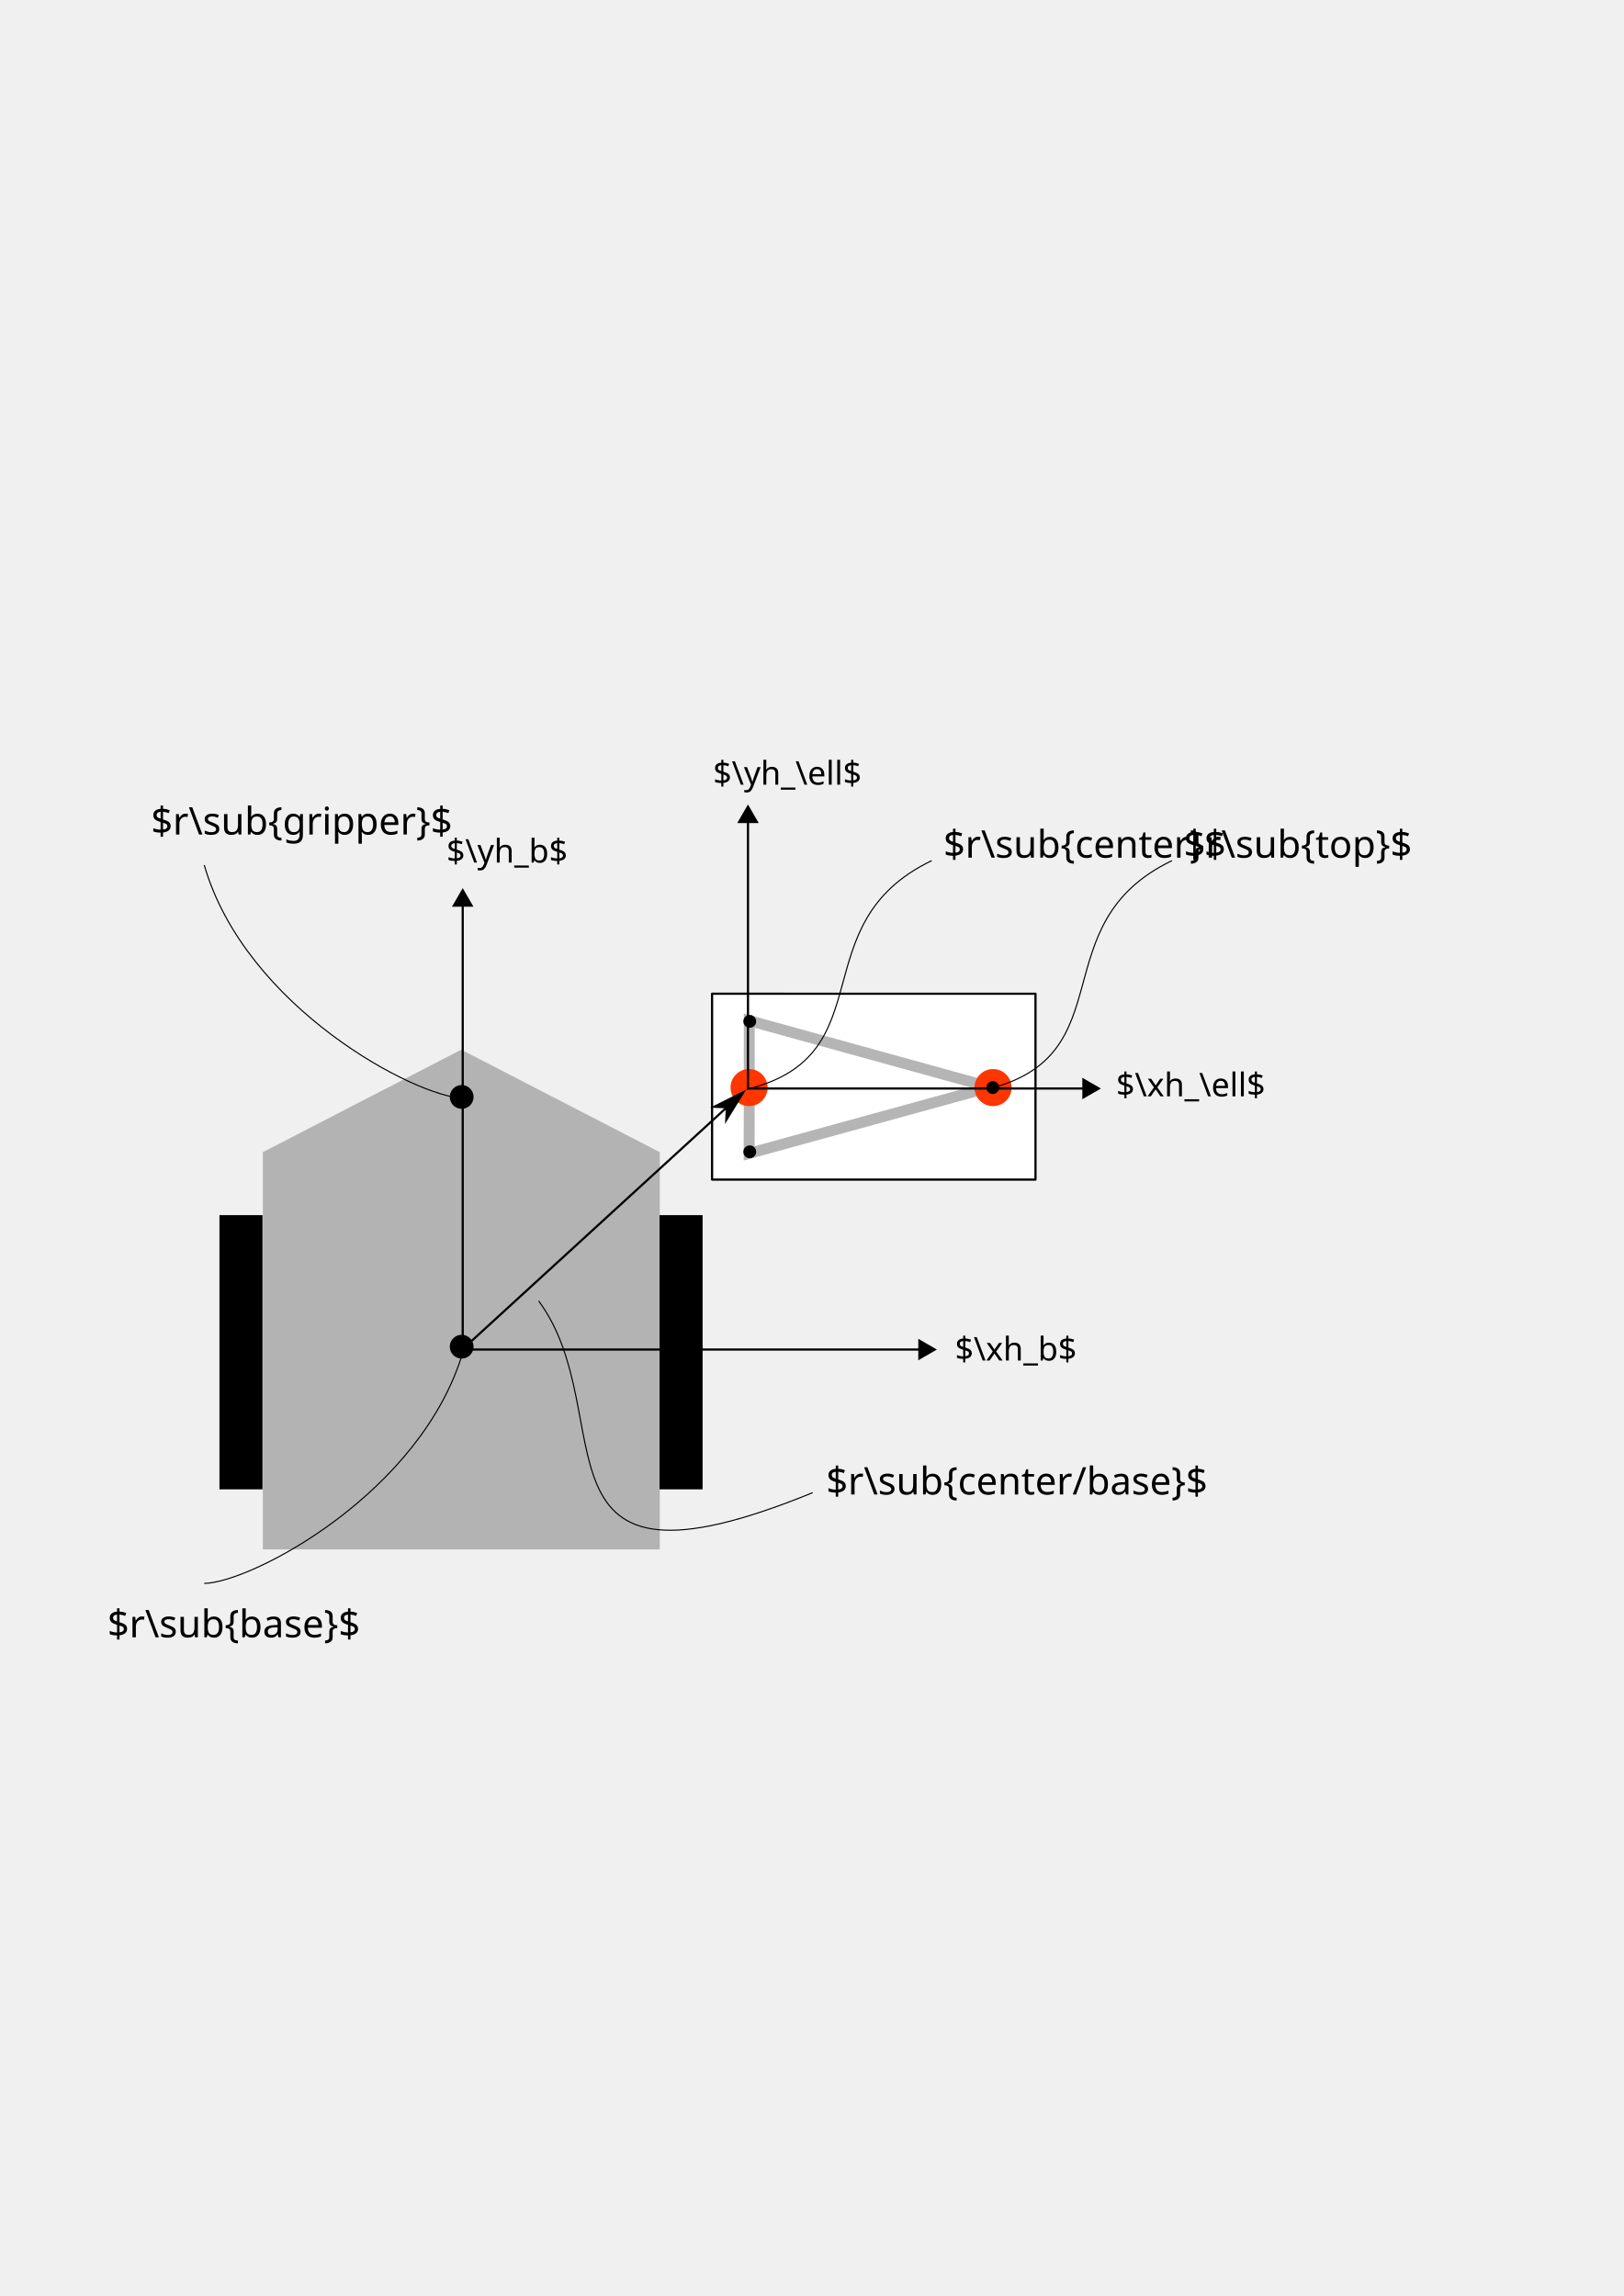
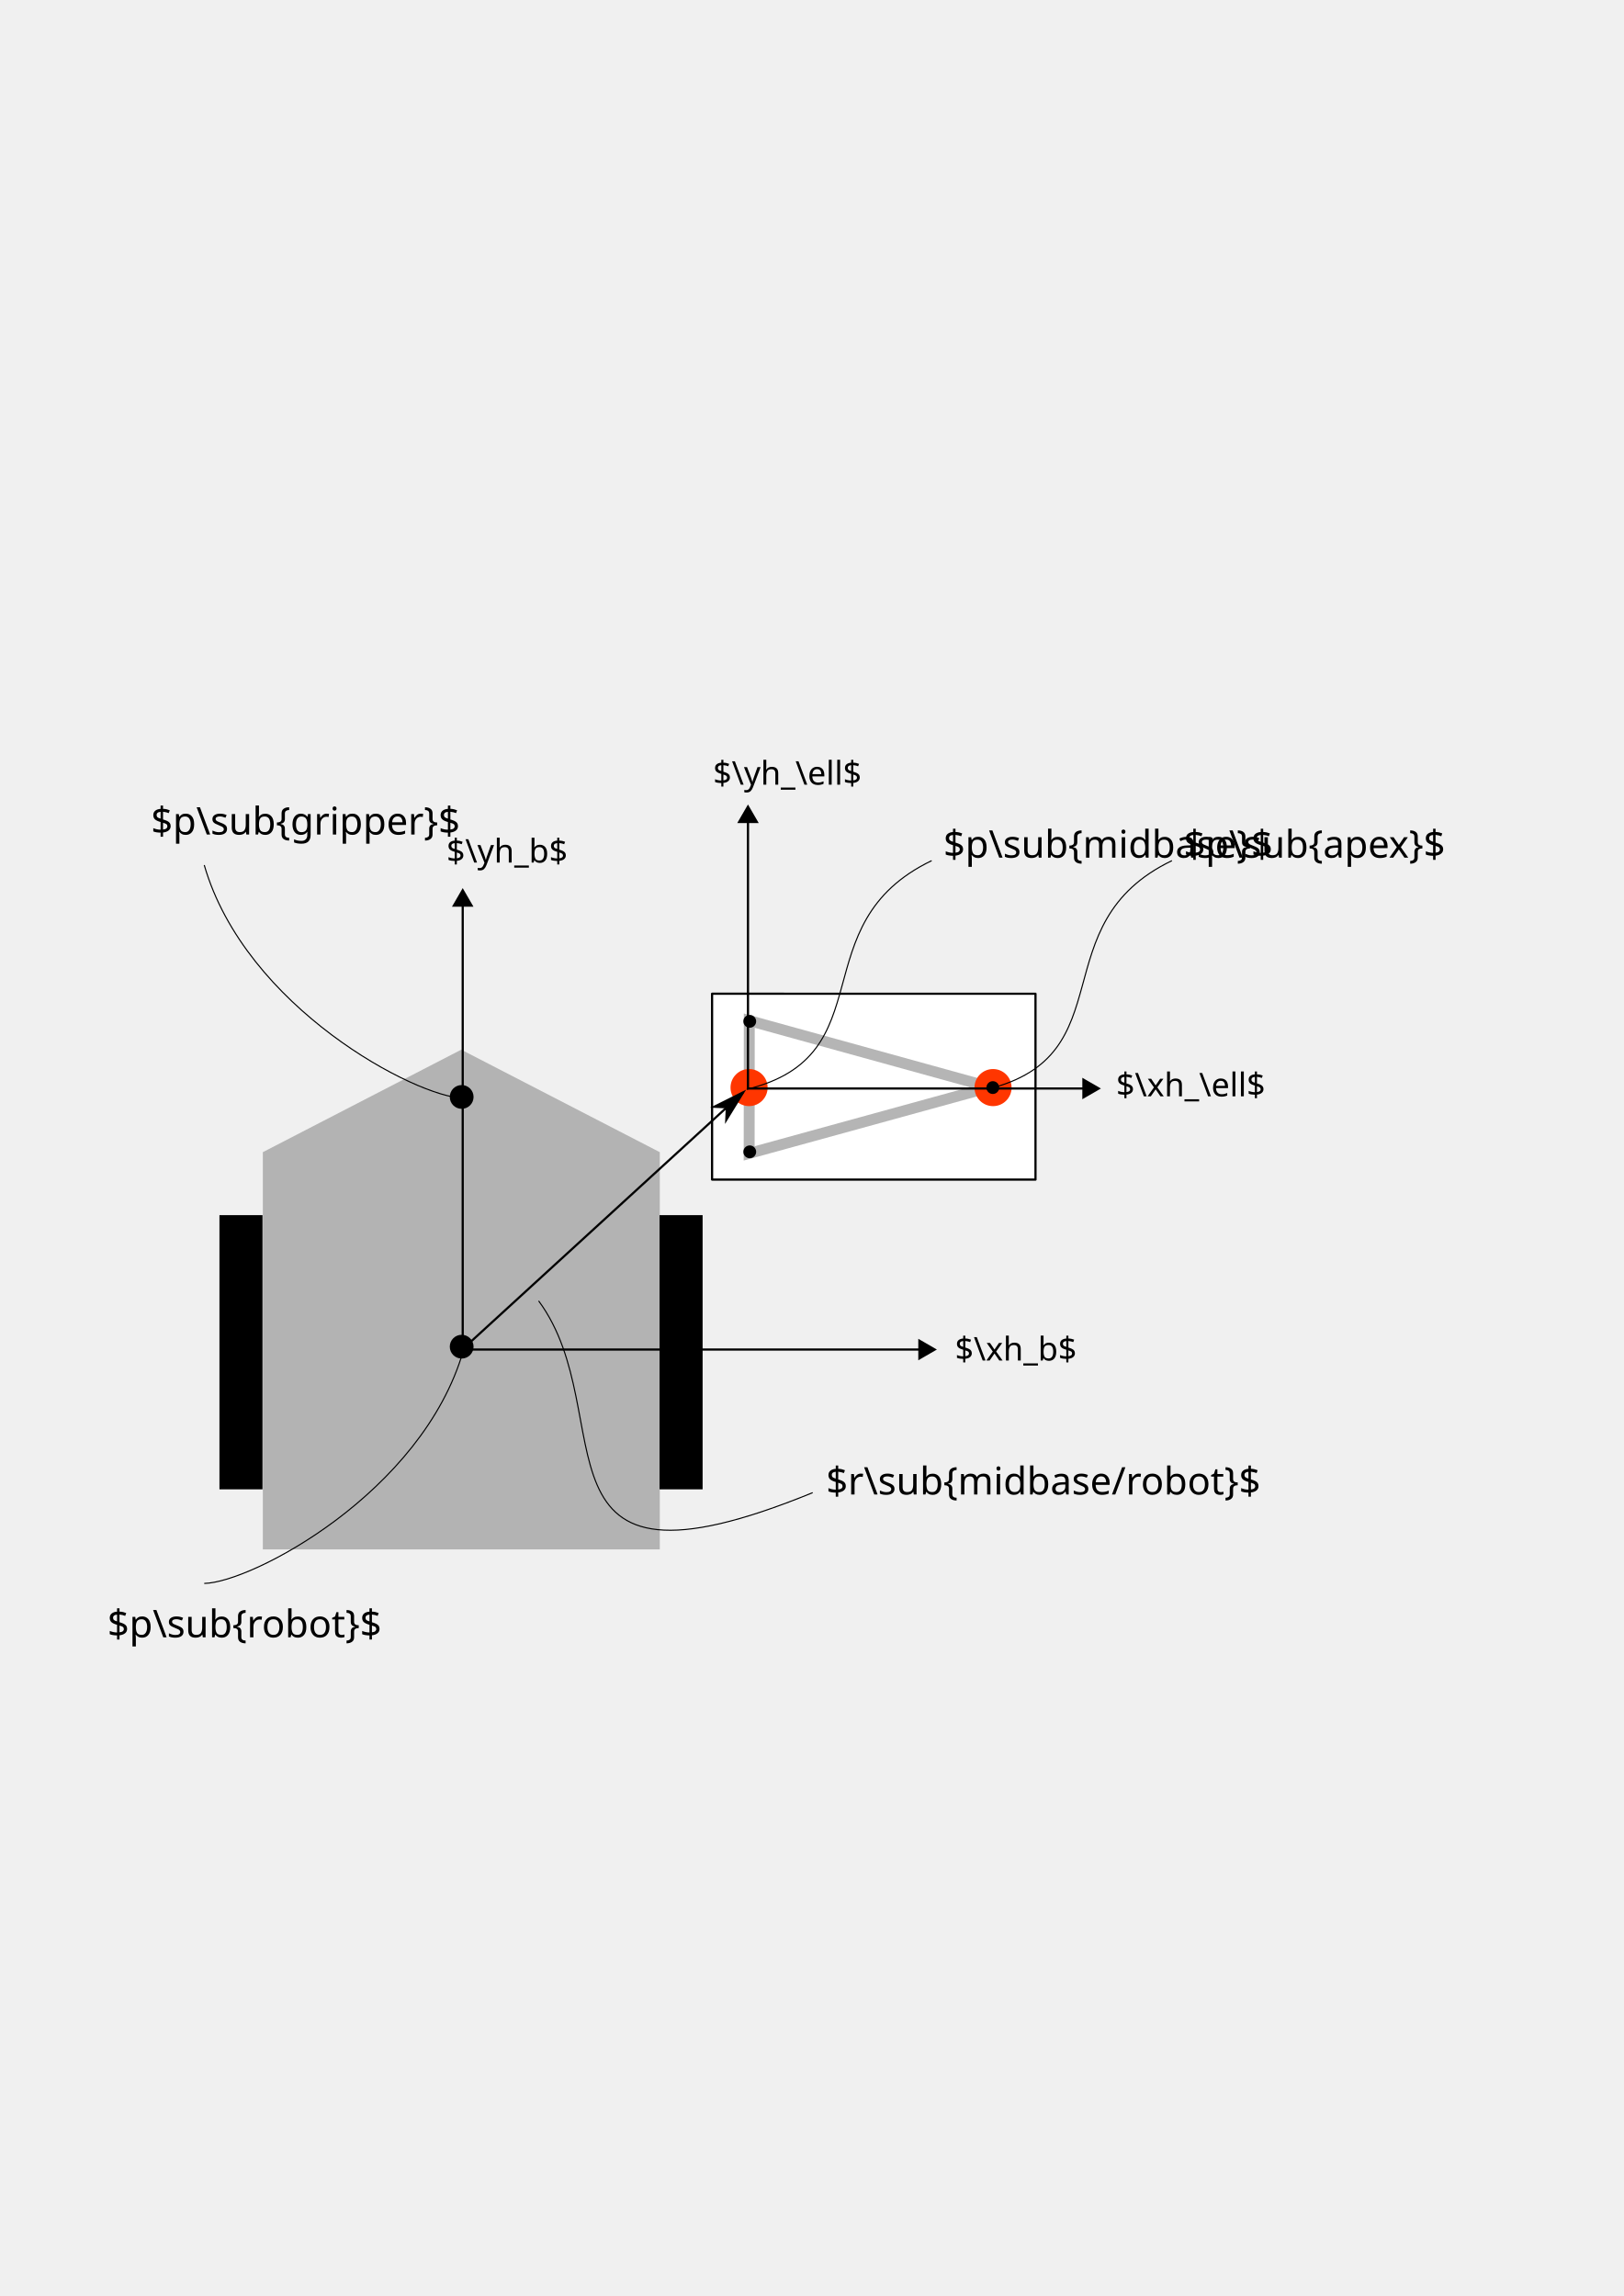
<svg xmlns="http://www.w3.org/2000/svg" width="210mm" height="297mm" viewBox="0 0 744.094 1052.362" id="svg2" version="1.1">
  <defs id="defs4">
    <marker style="overflow:visible" id="marker10744" refX="0.0" refY="0.0" orient="auto">
      <path transform="scale(0.8)" style="fill-rule:evenodd;stroke:#000000;stroke-width:1pt;stroke-opacity:1;fill:#000000;fill-opacity:1" d="M 5.77,0.0 L -2.88,5.0 L -2.88,-5.0 L 5.77,0.0 z " id="path10746" />
    </marker>
    <marker style="overflow:visible" id="marker10680" refX="0.0" refY="0.0" orient="auto">
      <path transform="scale(-0.8)" style="fill-rule:evenodd;stroke:#000000;stroke-width:1pt;stroke-opacity:1;fill:#000000;fill-opacity:1" d="M 5.77,0.0 L -2.88,5.0 L -2.88,-5.0 L 5.77,0.0 z " id="path10682" />
    </marker>
    <marker orient="auto" refY="0.0" refX="0.0" id="TriangleInL" style="overflow:visible">
      <path id="path6777" d="M 5.77,0.0 L -2.88,5.0 L -2.88,-5.0 L 5.77,0.0 z " style="fill-rule:evenodd;stroke:#000000;stroke-width:1pt;stroke-opacity:1;fill:#000000;fill-opacity:1" transform="scale(-0.8)" />
    </marker>
    <marker orient="auto" refY="0.0" refX="0.0" id="TriangleOutL" style="overflow:visible">
      <path id="path6786" d="M 5.77,0.0 L -2.88,5.0 L -2.88,-5.0 L 5.77,0.0 z " style="fill-rule:evenodd;stroke:#000000;stroke-width:1pt;stroke-opacity:1;fill:#000000;fill-opacity:1" transform="scale(0.8)" />
    </marker>
    <marker orient="auto" refY="0.0" refX="0.0" id="marker4358" style="overflow:visible;">
      <path id="path4360" d="M 0.0,0.0 L 5.0,-5.0 L -12.5,0.0 L 5.0,5.0 L 0.0,0.0 z " style="fill-rule:evenodd;stroke:#000000;stroke-width:1pt;stroke-opacity:1;fill:#000000;fill-opacity:1" transform="scale(0.8) rotate(180) translate(12.5,0)" />
    </marker>
    <marker style="overflow:visible;" id="marker8351" refX="0.0" refY="0.0" orient="auto">
      <path transform="scale(0.8) rotate(180) translate(12.5,0)" style="fill-rule:evenodd;stroke:#000000;stroke-width:1pt;stroke-opacity:1;fill:#000000;fill-opacity:1" d="M 0.0,0.0 L 5.0,-5.0 L -12.5,0.0 L 5.0,5.0 L 0.0,0.0 z " id="path8353" />
    </marker>
    <marker style="overflow:visible;" id="marker5997" refX="0.0" refY="0.0" orient="auto">
      <path transform="scale(0.8) rotate(180) translate(12.5,0)" style="fill-rule:evenodd;stroke:#000000;stroke-width:1pt;stroke-opacity:1;fill:#000000;fill-opacity:1" d="M 0.0,0.0 L 5.0,-5.0 L -12.5,0.0 L 5.0,5.0 L 0.0,0.0 z " id="path5999" />
    </marker>
    <marker orient="auto" refY="0" refX="0" id="marker4537" style="overflow:visible">
      <path id="path4539" d="m 5.77,0 -8.65,5 0,-10 8.65,5 z" style="fill:#000000;fill-opacity:1;fill-rule:evenodd;stroke:#000000;stroke-width:1pt;stroke-opacity:1" transform="scale(-0.8,-0.8)" />
    </marker>
    <marker orient="auto" refY="0" refX="0" id="marker4805" style="overflow:visible">
      <path id="path4807" d="m 5.77,0 -8.65,5 0,-10 8.65,5 z" style="fill:#000000;fill-opacity:1;fill-rule:evenodd;stroke:#000000;stroke-width:1pt;stroke-opacity:1" transform="scale(0.8,0.8)" />
    </marker>
  </defs>
  <g id="layer1">
    <g id="g4148" transform="matrix(0.6334802,0,0,0.6334802,18.88229,394.8402)">
      <path id="path3349" d="m 160.323,210.352 0,287.4 287.178,0 0,-287.4 -143.648,-74.161 z" style="fill:#b3b3b3;fill-opacity:1;fill-rule:evenodd;stroke:none;stroke-width:1px;stroke-linecap:butt;stroke-linejoin:miter;stroke-opacity:1" />
      <rect style="fill:#000000;fill-opacity:1;stroke:none;stroke-width:4;stroke-miterlimit:4;stroke-dasharray:none;stroke-opacity:1" id="rect4197" width="31.145" height="198.386" x="447.327" y="255.914" />
      <rect y="255.914" x="128.945" height="198.386" width="31.145" id="rect4199" style="fill:#000000;fill-opacity:1;stroke:none;stroke-width:4;stroke-miterlimit:4;stroke-dasharray:none;stroke-opacity:1" />
      <circle r="8.602" cy="170.385" cx="304.173" id="path9456" style="fill:#000000;fill-opacity:1;stroke:none;stroke-width:15.993;stroke-linejoin:round;stroke-miterlimit:4;stroke-dasharray:none;stroke-opacity:1" />
      <circle style="fill:#000000;fill-opacity:1;stroke:none;stroke-width:15.993;stroke-linejoin:round;stroke-miterlimit:4;stroke-dasharray:none;stroke-opacity:1" id="circle12764" cx="304.173" cy="351.076" r="8.602" />
    </g>
    <text id="text6025" y="684.987" x="378.58" style="font-style:normal;font-weight:normal;font-size:17.5px;line-height:125%;font-family:sans-serif;letter-spacing:0px;word-spacing:0px;fill:#000000;fill-opacity:1;stroke:none;stroke-width:1px;stroke-linecap:butt;stroke-linejoin:miter;stroke-opacity:1" xml:space="preserve">
-       <tspan y="684.987" x="378.58" id="tspan6027">$r\sub{center/base}$</tspan>
+       <tspan y="684.987" x="378.58" id="tspan6027">$r\sub{midbase/robot}$</tspan>
    </text>
    <path style="fill:none;fill-rule:evenodd;stroke:#000000;stroke-width:0.5;stroke-linecap:butt;stroke-linejoin:miter;stroke-miterlimit:4;stroke-dasharray:none;stroke-opacity:1" d="M 372.431,684.153 C 237.556,739.331 285.8,648.957 246.842,596.26" id="path6031" />
    <text xml:space="preserve" style="font-style:normal;font-weight:normal;font-size:17.5px;line-height:125%;font-family:sans-serif;letter-spacing:0px;word-spacing:0px;fill:#000000;fill-opacity:1;stroke:none;stroke-width:1px;stroke-linecap:butt;stroke-linejoin:miter;stroke-opacity:1" x="69.17" y="382.5" id="text6675">
-       <tspan id="tspan6677" x="69.17" y="382.5">$r\sub{gripper}$</tspan>
+       <tspan id="tspan6677" x="69.17" y="382.5">$p\sub{gripper}$</tspan>
    </text>
    <path id="path6679" d="M 212.373,503.336 C 190.851,502.987 112.472,461.934 93.602,396.503" style="fill:none;fill-rule:evenodd;stroke:#000000;stroke-width:0.5;stroke-linecap:butt;stroke-linejoin:miter;stroke-miterlimit:4;stroke-dasharray:none;stroke-opacity:1" />
    <g transform="matrix(0.7867879,5.5080147e-5,5.5075409e-5,0.7868515,-114.8741,396.0244)" id="g6681">
      <rect style="fill:#ffffff;fill-opacity:1;stroke:#000000;stroke-width:1.271;stroke-linecap:round;stroke-linejoin:round;stroke-miterlimit:4;stroke-dasharray:none;stroke-dashoffset:9.8;stroke-opacity:1" id="rect6683" width="188.376" height="108.264" x="560.751" y="75.508" />
      <path style="fill:none;fill-rule:evenodd;stroke:#b5b5b5;stroke-width:6.355;stroke-linecap:butt;stroke-linejoin:miter;stroke-miterlimit:4;stroke-dasharray:none;stroke-opacity:1" d="M 582.42,91.186 722.677,129.912 582.342,168.513 Z" id="path6685" />
      <circle style="fill:#ff3600;fill-opacity:1;stroke:none;stroke-width:5;stroke-linecap:round;stroke-linejoin:round;stroke-miterlimit:4;stroke-dasharray:none;stroke-dashoffset:9.8;stroke-opacity:1" id="circle6687" cx="724.398" cy="130.172" r="10.804" />
      <circle r="10.804" cy="130.172" cx="582.298" id="circle6689" style="fill:#ff3600;fill-opacity:1;stroke:none;stroke-width:5;stroke-linecap:round;stroke-linejoin:round;stroke-miterlimit:4;stroke-dasharray:none;stroke-dashoffset:9.8;stroke-opacity:1" />
      <circle style="fill:#000000;fill-opacity:1;stroke:none;stroke-width:5;stroke-linecap:round;stroke-linejoin:round;stroke-miterlimit:4;stroke-dasharray:none;stroke-dashoffset:9.8;stroke-opacity:1" id="circle6691" cx="582.686" cy="91.593" r="3.733" />
      <circle r="3.733" cy="167.607" cx="582.686" id="circle6693" style="fill:#000000;fill-opacity:1;stroke:none;stroke-width:5;stroke-linecap:round;stroke-linejoin:round;stroke-miterlimit:4;stroke-dasharray:none;stroke-dashoffset:9.8;stroke-opacity:1" />
      <circle style="fill:#000000;fill-opacity:1;stroke:none;stroke-width:5;stroke-linecap:round;stroke-linejoin:round;stroke-miterlimit:4;stroke-dasharray:none;stroke-dashoffset:9.8;stroke-opacity:1" id="circle6695" cx="724.265" cy="130.168" r="3.733" />
    </g>
    <path style="fill:none;fill-rule:evenodd;stroke:#000000;stroke-width:1px;stroke-linecap:butt;stroke-linejoin:miter;stroke-opacity:1;marker-end:url(#marker5997)" d="M 211.786,618.589 340.506,500.74" id="path5989" />
    <text xml:space="preserve" style="font-style:normal;font-weight:normal;font-size:17.5px;line-height:125%;font-family:sans-serif;letter-spacing:0px;word-spacing:0px;fill:#000000;fill-opacity:1;stroke:none;stroke-width:1px;stroke-linecap:butt;stroke-linejoin:miter;stroke-opacity:1" x="511.471" y="502.5" id="text17101">
      <tspan id="tspan17103" x="511.471" y="502.5" style="font-size:15px">$\xh_\ell$</tspan>
    </text>
    <text id="text17105" y="359.643" x="326.759" style="font-style:normal;font-weight:normal;font-size:17.5px;line-height:125%;font-family:sans-serif;letter-spacing:0px;word-spacing:0px;fill:#000000;fill-opacity:1;stroke:none;stroke-width:1px;stroke-linecap:butt;stroke-linejoin:miter;stroke-opacity:1" xml:space="preserve">
      <tspan style="font-size:15px" y="359.643" x="326.759" id="tspan17107">$\yh_\ell$</tspan>
    </text>
    <path style="fill:none;fill-rule:evenodd;stroke:#000000;stroke-width:1;stroke-linecap:butt;stroke-linejoin:miter;stroke-miterlimit:4;stroke-dasharray:none;stroke-opacity:1;marker-start:url(#marker10680);marker-end:url(#marker10744)" d="m 498.834,498.91 -156.057,0 0,-124.497" id="path17117" />
    <text id="text9458" y="623.575" x="437.614" style="font-style:normal;font-weight:normal;font-size:17.5px;line-height:125%;font-family:sans-serif;letter-spacing:0px;word-spacing:0px;fill:#000000;fill-opacity:1;stroke:none;stroke-width:1px;stroke-linecap:butt;stroke-linejoin:miter;stroke-opacity:1" xml:space="preserve">
      <tspan style="font-size:15px" y="623.575" x="437.614" id="tspan9460">$\xh_b$</tspan>
    </text>
    <text xml:space="preserve" style="font-style:normal;font-weight:normal;font-size:17.5px;line-height:125%;font-family:sans-serif;letter-spacing:0px;word-spacing:0px;fill:#000000;fill-opacity:1;stroke:none;stroke-width:1px;stroke-linecap:butt;stroke-linejoin:miter;stroke-opacity:1" x="204.602" y="395.361" id="text9462">
      <tspan id="tspan9464" x="204.602" y="395.361" style="font-size:15px">$\yh_b$</tspan>
    </text>
    <path id="path9466" d="m 423.664,618.556 -211.616,0 0,-205.815" style="fill:none;fill-rule:evenodd;stroke:#000000;stroke-width:1;stroke-linecap:butt;stroke-linejoin:miter;stroke-miterlimit:4;stroke-dasharray:none;stroke-opacity:1;marker-start:url(#TriangleInL);marker-end:url(#TriangleOutL)" />
    <text id="text12826" y="750.448" x="49.219" style="font-style:normal;font-weight:normal;font-size:17.5px;line-height:125%;font-family:sans-serif;letter-spacing:0px;word-spacing:0px;fill:#000000;fill-opacity:1;stroke:none;stroke-width:1px;stroke-linecap:butt;stroke-linejoin:miter;stroke-opacity:1" xml:space="preserve">
-       <tspan y="750.448" x="49.219" id="tspan12828">$r\sub{base}$</tspan>
+       <tspan y="750.448" x="49.219" id="tspan12828">$p\sub{robot}$</tspan>
    </text>
    <path style="fill:none;fill-rule:evenodd;stroke:#000000;stroke-width:0.5;stroke-linecap:butt;stroke-linejoin:miter;stroke-miterlimit:4;stroke-dasharray:none;stroke-opacity:1" d="M 93.602,725.75 C 115.125,725.401 193.504,684.348 212.373,618.917" id="path12830" />
    <text xml:space="preserve" style="font-style:normal;font-weight:normal;font-size:17.5px;line-height:125%;font-family:sans-serif;letter-spacing:0px;word-spacing:0px;fill:#000000;fill-opacity:1;stroke:none;stroke-width:1px;stroke-linecap:butt;stroke-linejoin:miter;stroke-opacity:1" x="542.426" y="393.107" id="text12838">
-       <tspan id="tspan12840" x="542.426" y="393.107">$r\sub{top}$</tspan>
+       <tspan id="tspan12840" x="542.426" y="393.107">$p\sub{apex}$</tspan>
    </text>
    <path id="path12842" d="M 452.284,499.295 C 516.12,483.794 476.632,423.548 537.059,394.482" style="fill:none;fill-rule:evenodd;stroke:#000000;stroke-width:0.5;stroke-linecap:butt;stroke-linejoin:miter;stroke-miterlimit:4;stroke-dasharray:none;stroke-opacity:1" />
    <text id="text12844" y="393.107" x="432.32" style="font-style:normal;font-weight:normal;font-size:17.5px;line-height:125%;font-family:sans-serif;letter-spacing:0px;word-spacing:0px;fill:#000000;fill-opacity:1;stroke:none;stroke-width:1px;stroke-linecap:butt;stroke-linejoin:miter;stroke-opacity:1" xml:space="preserve">
-       <tspan y="393.107" x="432.32" id="tspan12846">$r\sub{center}$</tspan>
+       <tspan y="393.107" x="432.32" id="tspan12846">$p\sub{midbase}$</tspan>
    </text>
    <path style="fill:none;fill-rule:evenodd;stroke:#000000;stroke-width:0.5;stroke-linecap:butt;stroke-linejoin:miter;stroke-miterlimit:4;stroke-dasharray:none;stroke-opacity:1" d="m 342.178,499.295 c 63.835,-15.501 24.348,-75.747 84.775,-104.813" id="path12848" />
  </g>
</svg>
